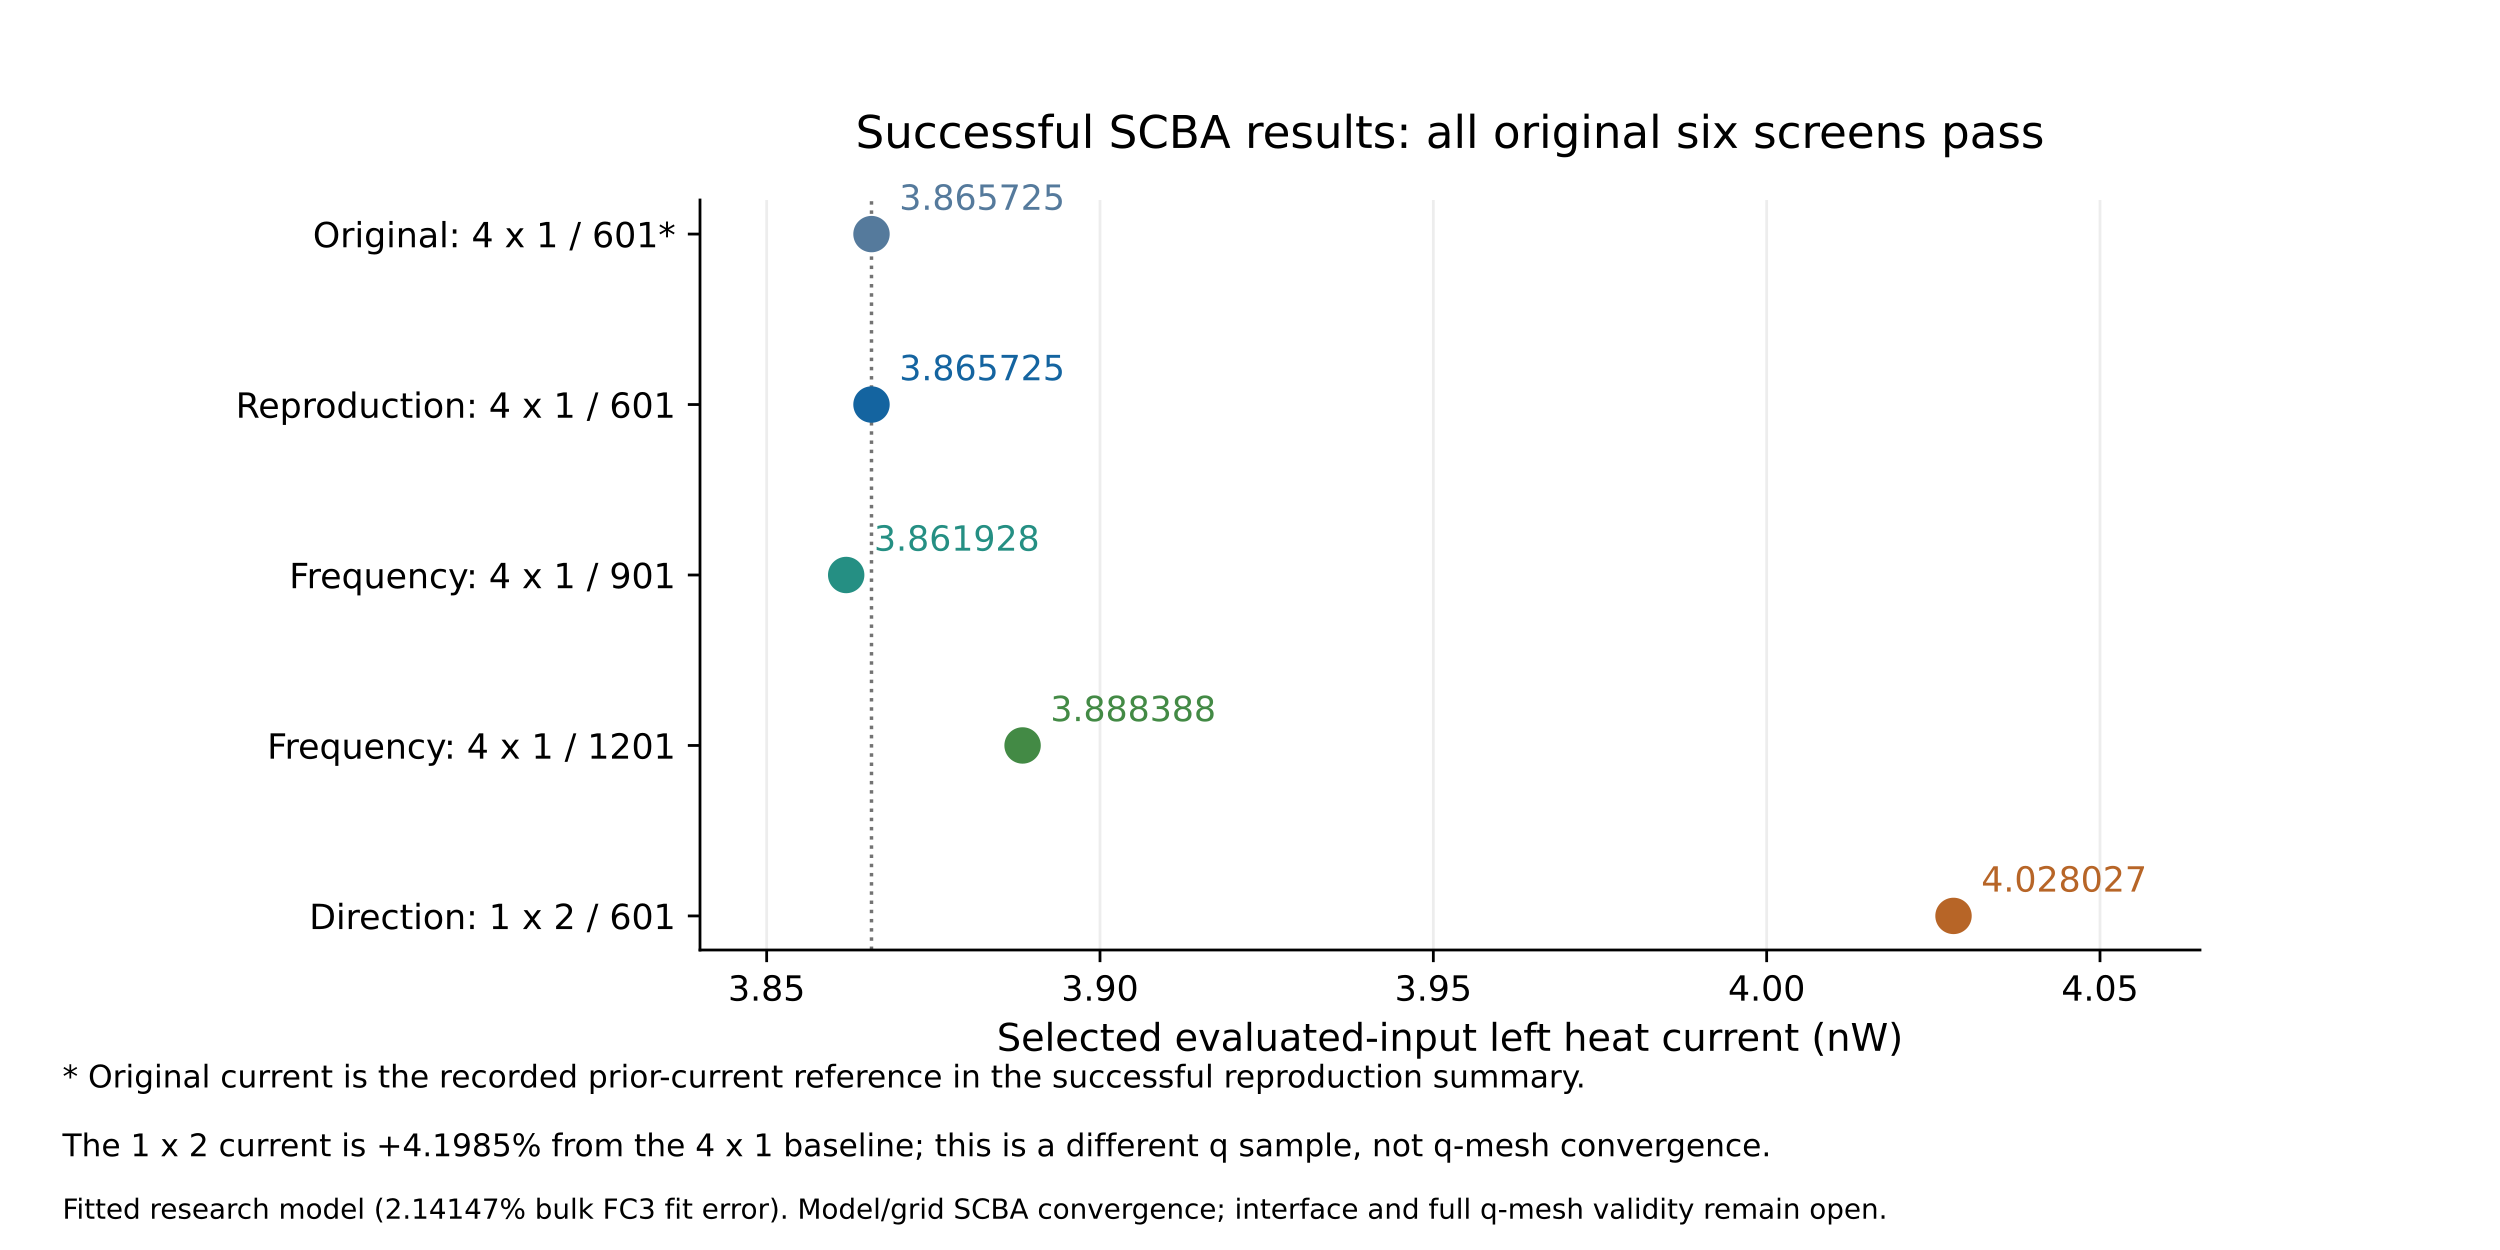
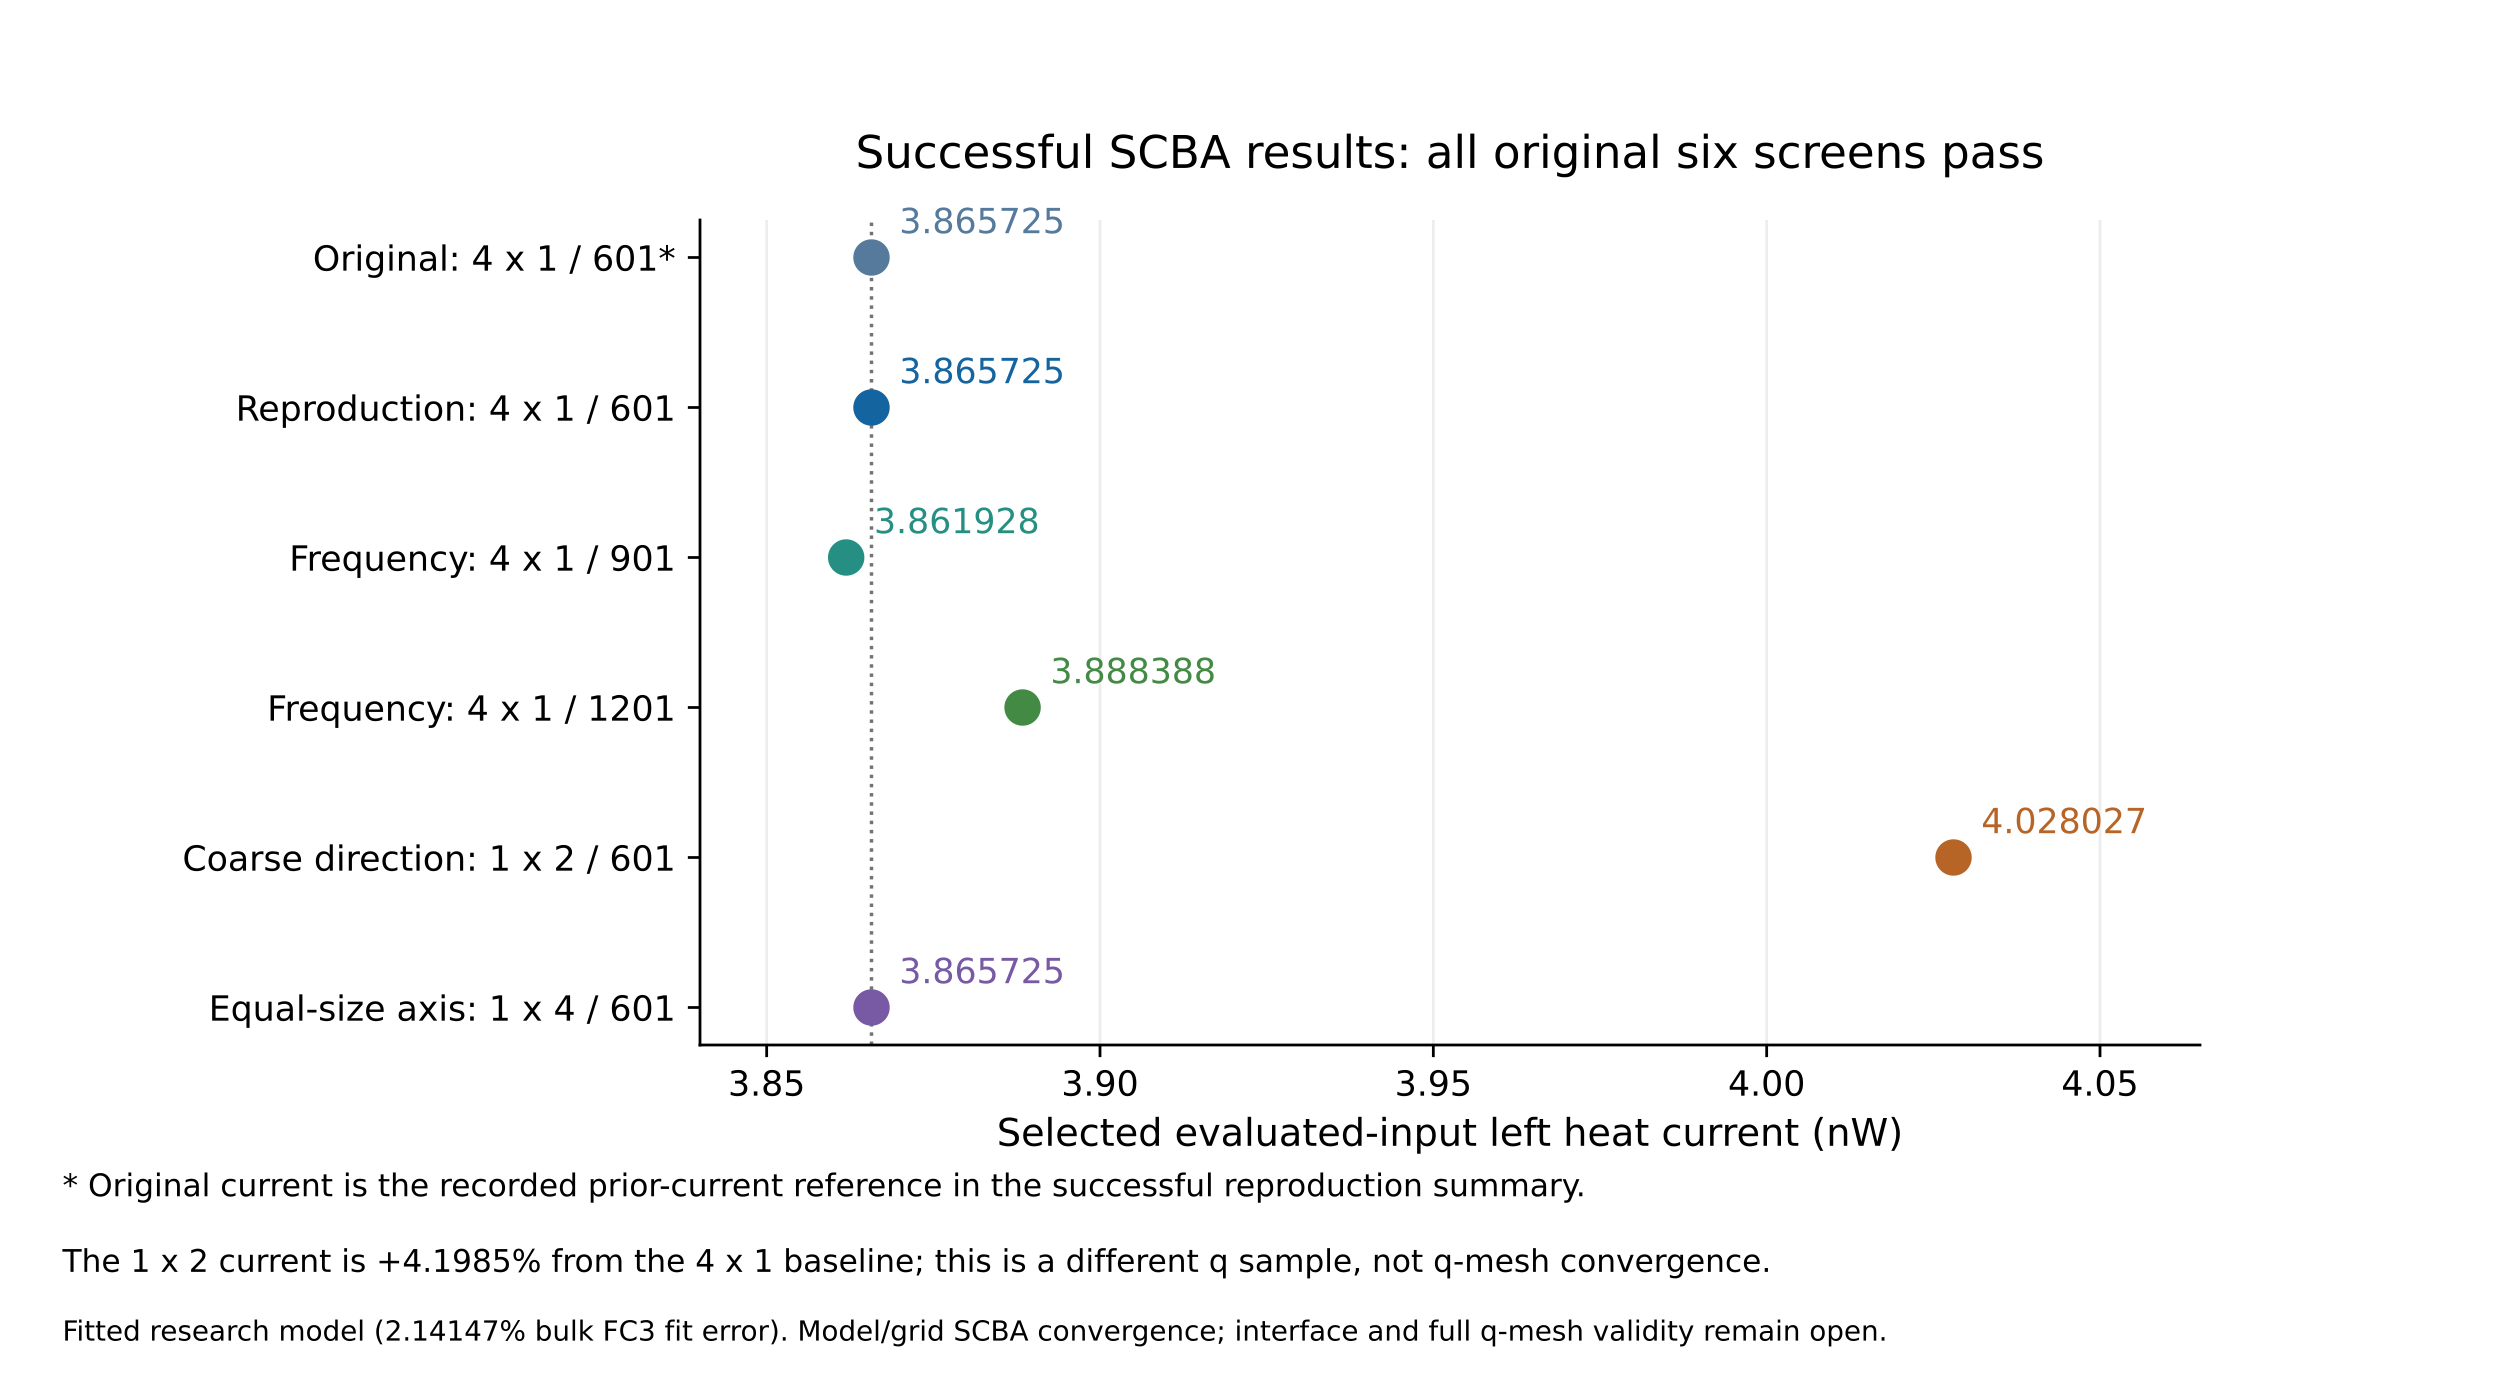
- <svg xmlns="http://www.w3.org/2000/svg" xmlns:xlink="http://www.w3.org/1999/xlink" width="720pt" height="360pt" viewBox="0 0 720 360" version="1.1">
+ <svg xmlns="http://www.w3.org/2000/svg" xmlns:xlink="http://www.w3.org/1999/xlink" width="720pt" height="396pt" viewBox="0 0 720 396" version="1.1">
  <defs>
    <style type="text/css">*{stroke-linejoin: round; stroke-linecap: butt}</style>
  </defs>
  <g id="figure_1">
    <g id="patch_1">
-       <path d="M 0 360 L 720 360 L 720 0 L 0 0 z " style="fill: #ffffff" />
+       <path d="M 0 396 L 720 396 L 720 0 L 0 0 z " style="fill: #ffffff" />
    </g>
    <g id="axes_1">
      <g id="patch_2">
-         <path d="M 201.6 273.6 L 633.6 273.6 L 633.6 57.6 L 201.6 57.6 z " style="fill: #ffffff" />
+         <path d="M 201.6 300.96 L 633.6 300.96 L 633.6 63.36 L 201.6 63.36 z " style="fill: #ffffff" />
      </g>
      <g id="matplotlib.axis_1">
        <g id="xtick_1">
          <g id="line2d_1">
-             <path d="M 220.8 273.6 L 220.8 57.6 " clip-path="url(#p371751f6fc)" style="fill: none; stroke: #b0b0b0; stroke-opacity: 0.22; stroke-width: 0.8; stroke-linecap: square" />
+             <path d="M 220.8 300.96 L 220.8 63.36 " clip-path="url(#peab895cfa6)" style="fill: none; stroke: #b0b0b0; stroke-opacity: 0.22; stroke-width: 0.8; stroke-linecap: square" />
          </g>
          <g id="line2d_2">
            <defs>
              <path id="m9997106a20" d="M 0 0 L 0 3.5 " style="stroke: #000000; stroke-width: 0.8" />
            </defs>
            <g>
-               <use xlink:href="#m9997106a20" x="220.8" y="273.6" style="stroke: #000000; stroke-width: 0.8" />
+               <use xlink:href="#m9997106a20" x="220.8" y="300.96" style="stroke: #000000; stroke-width: 0.8" />
            </g>
          </g>
          <g id="text_1">
-             <text style="font-size: 10px; font-family: 'DejaVu Sans'; text-anchor: middle" x="220.8" y="288.198" transform="rotate(-0 220.8 288.1984)">3.85</text>
+             <text style="font-size: 10px; font-family: 'DejaVu Sans'; text-anchor: middle" x="220.8" y="315.558" transform="rotate(-0 220.8 315.5584)">3.85</text>
          </g>
        </g>
        <g id="xtick_2">
          <g id="line2d_3">
-             <path d="M 316.8 273.6 L 316.8 57.6 " clip-path="url(#p371751f6fc)" style="fill: none; stroke: #b0b0b0; stroke-opacity: 0.22; stroke-width: 0.8; stroke-linecap: square" />
+             <path d="M 316.8 300.96 L 316.8 63.36 " clip-path="url(#peab895cfa6)" style="fill: none; stroke: #b0b0b0; stroke-opacity: 0.22; stroke-width: 0.8; stroke-linecap: square" />
          </g>
          <g id="line2d_4">
            <g>
-               <use xlink:href="#m9997106a20" x="316.8" y="273.6" style="stroke: #000000; stroke-width: 0.8" />
+               <use xlink:href="#m9997106a20" x="316.8" y="300.96" style="stroke: #000000; stroke-width: 0.8" />
            </g>
          </g>
          <g id="text_2">
-             <text style="font-size: 10px; font-family: 'DejaVu Sans'; text-anchor: middle" x="316.8" y="288.198" transform="rotate(-0 316.8 288.1984)">3.90</text>
+             <text style="font-size: 10px; font-family: 'DejaVu Sans'; text-anchor: middle" x="316.8" y="315.558" transform="rotate(-0 316.8 315.5584)">3.90</text>
          </g>
        </g>
        <g id="xtick_3">
          <g id="line2d_5">
-             <path d="M 412.8 273.6 L 412.8 57.6 " clip-path="url(#p371751f6fc)" style="fill: none; stroke: #b0b0b0; stroke-opacity: 0.22; stroke-width: 0.8; stroke-linecap: square" />
+             <path d="M 412.8 300.96 L 412.8 63.36 " clip-path="url(#peab895cfa6)" style="fill: none; stroke: #b0b0b0; stroke-opacity: 0.22; stroke-width: 0.8; stroke-linecap: square" />
          </g>
          <g id="line2d_6">
            <g>
-               <use xlink:href="#m9997106a20" x="412.8" y="273.6" style="stroke: #000000; stroke-width: 0.8" />
+               <use xlink:href="#m9997106a20" x="412.8" y="300.96" style="stroke: #000000; stroke-width: 0.8" />
            </g>
          </g>
          <g id="text_3">
-             <text style="font-size: 10px; font-family: 'DejaVu Sans'; text-anchor: middle" x="412.8" y="288.198" transform="rotate(-0 412.8 288.1984)">3.95</text>
+             <text style="font-size: 10px; font-family: 'DejaVu Sans'; text-anchor: middle" x="412.8" y="315.558" transform="rotate(-0 412.8 315.5584)">3.95</text>
          </g>
        </g>
        <g id="xtick_4">
          <g id="line2d_7">
-             <path d="M 508.8 273.6 L 508.8 57.6 " clip-path="url(#p371751f6fc)" style="fill: none; stroke: #b0b0b0; stroke-opacity: 0.22; stroke-width: 0.8; stroke-linecap: square" />
+             <path d="M 508.8 300.96 L 508.8 63.36 " clip-path="url(#peab895cfa6)" style="fill: none; stroke: #b0b0b0; stroke-opacity: 0.22; stroke-width: 0.8; stroke-linecap: square" />
          </g>
          <g id="line2d_8">
            <g>
-               <use xlink:href="#m9997106a20" x="508.8" y="273.6" style="stroke: #000000; stroke-width: 0.8" />
+               <use xlink:href="#m9997106a20" x="508.8" y="300.96" style="stroke: #000000; stroke-width: 0.8" />
            </g>
          </g>
          <g id="text_4">
-             <text style="font-size: 10px; font-family: 'DejaVu Sans'; text-anchor: middle" x="508.8" y="288.198" transform="rotate(-0 508.8 288.1984)">4.00</text>
+             <text style="font-size: 10px; font-family: 'DejaVu Sans'; text-anchor: middle" x="508.8" y="315.558" transform="rotate(-0 508.8 315.5584)">4.00</text>
          </g>
        </g>
        <g id="xtick_5">
          <g id="line2d_9">
-             <path d="M 604.8 273.6 L 604.8 57.6 " clip-path="url(#p371751f6fc)" style="fill: none; stroke: #b0b0b0; stroke-opacity: 0.22; stroke-width: 0.8; stroke-linecap: square" />
+             <path d="M 604.8 300.96 L 604.8 63.36 " clip-path="url(#peab895cfa6)" style="fill: none; stroke: #b0b0b0; stroke-opacity: 0.22; stroke-width: 0.8; stroke-linecap: square" />
          </g>
          <g id="line2d_10">
            <g>
-               <use xlink:href="#m9997106a20" x="604.8" y="273.6" style="stroke: #000000; stroke-width: 0.8" />
+               <use xlink:href="#m9997106a20" x="604.8" y="300.96" style="stroke: #000000; stroke-width: 0.8" />
            </g>
          </g>
          <g id="text_5">
-             <text style="font-size: 10px; font-family: 'DejaVu Sans'; text-anchor: middle" x="604.8" y="288.198" transform="rotate(-0 604.8 288.1984)">4.05</text>
+             <text style="font-size: 10px; font-family: 'DejaVu Sans'; text-anchor: middle" x="604.8" y="315.558" transform="rotate(-0 604.8 315.5584)">4.05</text>
          </g>
        </g>
        <g id="text_6">
-           <text style="font-size: 11px; font-family: 'DejaVu Sans'; text-anchor: middle" x="417.6" y="302.636" transform="rotate(-0 417.6 302.6364)">Selected evaluated-input left heat current (nW)</text>
+           <text style="font-size: 11px; font-family: 'DejaVu Sans'; text-anchor: middle" x="417.6" y="329.996" transform="rotate(-0 417.6 329.9964)">Selected evaluated-input left heat current (nW)</text>
        </g>
      </g>
      <g id="matplotlib.axis_2">
        <g id="ytick_1">
          <g id="line2d_11">
            <defs>
              <path id="mc9d2343c68" d="M 0 0 L -3.5 0 " style="stroke: #000000; stroke-width: 0.8" />
            </defs>
            <g>
-               <use xlink:href="#mc9d2343c68" x="201.6" y="67.418" style="stroke: #000000; stroke-width: 0.8" />
+               <use xlink:href="#mc9d2343c68" x="201.6" y="74.16" style="stroke: #000000; stroke-width: 0.8" />
            </g>
          </g>
          <g id="text_7">
-             <text style="font-size: 10px; font-family: 'DejaVu Sans'; text-anchor: end" x="194.6" y="71.217" transform="rotate(-0 194.6 71.2174)">Original: 4 x 1 / 601*</text>
+             <text style="font-size: 10px; font-family: 'DejaVu Sans'; text-anchor: end" x="194.6" y="77.959" transform="rotate(-0 194.6 77.95922)">Original: 4 x 1 / 601*</text>
          </g>
        </g>
        <g id="ytick_2">
          <g id="line2d_12">
            <g>
-               <use xlink:href="#mc9d2343c68" x="201.6" y="116.509" style="stroke: #000000; stroke-width: 0.8" />
+               <use xlink:href="#mc9d2343c68" x="201.6" y="117.36" style="stroke: #000000; stroke-width: 0.8" />
            </g>
          </g>
          <g id="text_8">
-             <text style="font-size: 10px; font-family: 'DejaVu Sans'; text-anchor: end" x="194.6" y="120.308" transform="rotate(-0 194.6 120.3083)">Reproduction: 4 x 1 / 601</text>
+             <text style="font-size: 10px; font-family: 'DejaVu Sans'; text-anchor: end" x="194.6" y="121.159" transform="rotate(-0 194.6 121.1592)">Reproduction: 4 x 1 / 601</text>
          </g>
        </g>
        <g id="ytick_3">
          <g id="line2d_13">
            <g>
-               <use xlink:href="#mc9d2343c68" x="201.6" y="165.6" style="stroke: #000000; stroke-width: 0.8" />
+               <use xlink:href="#mc9d2343c68" x="201.6" y="160.56" style="stroke: #000000; stroke-width: 0.8" />
            </g>
          </g>
          <g id="text_9">
-             <text style="font-size: 10px; font-family: 'DejaVu Sans'; text-anchor: end" x="194.6" y="169.399" transform="rotate(-0 194.6 169.3992)">Frequency: 4 x 1 / 901</text>
+             <text style="font-size: 10px; font-family: 'DejaVu Sans'; text-anchor: end" x="194.6" y="164.359" transform="rotate(-0 194.6 164.3592)">Frequency: 4 x 1 / 901</text>
          </g>
        </g>
        <g id="ytick_4">
          <g id="line2d_14">
            <g>
-               <use xlink:href="#mc9d2343c68" x="201.6" y="214.691" style="stroke: #000000; stroke-width: 0.8" />
+               <use xlink:href="#mc9d2343c68" x="201.6" y="203.76" style="stroke: #000000; stroke-width: 0.8" />
            </g>
          </g>
          <g id="text_10">
-             <text style="font-size: 10px; font-family: 'DejaVu Sans'; text-anchor: end" x="194.6" y="218.49" transform="rotate(-0 194.6 218.4901)">Frequency: 4 x 1 / 1201</text>
+             <text style="font-size: 10px; font-family: 'DejaVu Sans'; text-anchor: end" x="194.6" y="207.559" transform="rotate(-0 194.6 207.5592)">Frequency: 4 x 1 / 1201</text>
          </g>
        </g>
        <g id="ytick_5">
          <g id="line2d_15">
            <g>
-               <use xlink:href="#mc9d2343c68" x="201.6" y="263.782" style="stroke: #000000; stroke-width: 0.8" />
+               <use xlink:href="#mc9d2343c68" x="201.6" y="246.96" style="stroke: #000000; stroke-width: 0.8" />
            </g>
          </g>
          <g id="text_11">
-             <text style="font-size: 10px; font-family: 'DejaVu Sans'; text-anchor: end" x="194.6" y="267.581" transform="rotate(-0 194.6 267.581)">Direction: 1 x 2 / 601</text>
-           </g>
-         </g>
-       </g>
-       <g id="line2d_16">
-         <path d="M 250.991 273.6 L 250.991 57.6 " clip-path="url(#p371751f6fc)" style="fill: none; stroke-dasharray: 1,1.65; stroke-dashoffset: 0; stroke: #737373" />
+             <text style="font-size: 10px; font-family: 'DejaVu Sans'; text-anchor: end" x="194.6" y="250.759" transform="rotate(-0 194.6 250.7592)">Coarse direction: 1 x 2 / 601</text>
+           </g>
+         </g>
+         <g id="ytick_6">
+           <g id="line2d_16">
+             <g>
+               <use xlink:href="#mc9d2343c68" x="201.6" y="290.16" style="stroke: #000000; stroke-width: 0.8" />
+             </g>
+           </g>
+           <g id="text_12">
+             <text style="font-size: 10px; font-family: 'DejaVu Sans'; text-anchor: end" x="194.6" y="293.959" transform="rotate(-0 194.6 293.9592)">Equal-size axis: 1 x 4 / 601</text>
+           </g>
+         </g>
+       </g>
+       <g id="line2d_17">
+         <path d="M 250.991 300.96 L 250.991 63.36 " clip-path="url(#peab895cfa6)" style="fill: none; stroke-dasharray: 1,1.65; stroke-dashoffset: 0; stroke: #737373" />
      </g>
      <g id="patch_3">
-         <path d="M 201.6 273.6 L 201.6 57.6 " style="fill: none; stroke: #000000; stroke-width: 0.8; stroke-linejoin: miter; stroke-linecap: square" />
+         <path d="M 201.6 300.96 L 201.6 63.36 " style="fill: none; stroke: #000000; stroke-width: 0.8; stroke-linejoin: miter; stroke-linecap: square" />
      </g>
      <g id="patch_4">
-         <path d="M 201.6 273.6 L 633.6 273.6 " style="fill: none; stroke: #000000; stroke-width: 0.8; stroke-linejoin: miter; stroke-linecap: square" />
+         <path d="M 201.6 300.96 L 633.6 300.96 " style="fill: none; stroke: #000000; stroke-width: 0.8; stroke-linejoin: miter; stroke-linecap: square" />
      </g>
      <g id="PathCollection_1">
        <defs>
          <path id="C0_0_55deee1d26" d="M 0 4.743 C 1.258 4.743 2.465 4.244 3.354 3.354 C 4.244 2.465 4.743 1.258 4.743 -0 C 4.743 -1.258 4.244 -2.465 3.354 -3.354 C 2.465 -4.244 1.258 -4.743 0 -4.743 C -1.258 -4.743 -2.465 -4.244 -3.354 -3.354 C -4.244 -2.465 -4.743 -1.258 -4.743 0 C -4.743 1.258 -4.244 2.465 -3.354 3.354 C -2.465 4.244 -1.258 4.743 0 4.743 z " />
        </defs>
-         <g clip-path="url(#p371751f6fc)">
-           <use xlink:href="#C0_0_55deee1d26" x="250.991" y="67.418" style="fill: #557a9c; stroke: #557a9c" />
-         </g>
-         <g clip-path="url(#p371751f6fc)">
-           <use xlink:href="#C0_0_55deee1d26" x="250.991" y="116.509" style="fill: #1464a0; stroke: #1464a0" />
-         </g>
-         <g clip-path="url(#p371751f6fc)">
-           <use xlink:href="#C0_0_55deee1d26" x="243.702" y="165.6" style="fill: #258f83; stroke: #258f83" />
-         </g>
-         <g clip-path="url(#p371751f6fc)">
-           <use xlink:href="#C0_0_55deee1d26" x="294.504" y="214.691" style="fill: #438a45; stroke: #438a45" />
-         </g>
-         <g clip-path="url(#p371751f6fc)">
-           <use xlink:href="#C0_0_55deee1d26" x="562.611" y="263.782" style="fill: #b76527; stroke: #b76527" />
-         </g>
-       </g>
-       <g id="text_12">
-         <text style="font-size: 10px; font-family: 'DejaVu Sans'; text-anchor: start; fill: #557a9c" x="258.991" y="60.418" transform="rotate(-0 258.9915 60.41818)">3.865725</text>
+         <g clip-path="url(#peab895cfa6)">
+           <use xlink:href="#C0_0_55deee1d26" x="250.991" y="74.16" style="fill: #557a9c; stroke: #557a9c" />
+         </g>
+         <g clip-path="url(#peab895cfa6)">
+           <use xlink:href="#C0_0_55deee1d26" x="250.991" y="117.36" style="fill: #1464a0; stroke: #1464a0" />
+         </g>
+         <g clip-path="url(#peab895cfa6)">
+           <use xlink:href="#C0_0_55deee1d26" x="243.702" y="160.56" style="fill: #258f83; stroke: #258f83" />
+         </g>
+         <g clip-path="url(#peab895cfa6)">
+           <use xlink:href="#C0_0_55deee1d26" x="294.504" y="203.76" style="fill: #438a45; stroke: #438a45" />
+         </g>
+         <g clip-path="url(#peab895cfa6)">
+           <use xlink:href="#C0_0_55deee1d26" x="562.611" y="246.96" style="fill: #b76527; stroke: #b76527" />
+         </g>
+         <g clip-path="url(#peab895cfa6)">
+           <use xlink:href="#C0_0_55deee1d26" x="250.991" y="290.16" style="fill: #7759a4; stroke: #7759a4" />
+         </g>
      </g>
      <g id="text_13">
-         <text style="font-size: 10px; font-family: 'DejaVu Sans'; text-anchor: start; fill: #1464a0" x="258.991" y="109.509" transform="rotate(-0 258.9915 109.5091)">3.865725</text>
+         <text style="font-size: 10px; font-family: 'DejaVu Sans'; text-anchor: start; fill: #557a9c" x="258.991" y="67.16" transform="rotate(-0 258.9915 67.16)">3.865725</text>
      </g>
      <g id="text_14">
-         <text style="font-size: 10px; font-family: 'DejaVu Sans'; text-anchor: start; fill: #258f83" x="251.702" y="158.6" transform="rotate(-0 251.7025 158.6)">3.861928</text>
+         <text style="font-size: 10px; font-family: 'DejaVu Sans'; text-anchor: start; fill: #1464a0" x="258.991" y="110.36" transform="rotate(-0 258.9915 110.36)">3.865725</text>
      </g>
      <g id="text_15">
-         <text style="font-size: 10px; font-family: 'DejaVu Sans'; text-anchor: start; fill: #438a45" x="302.504" y="207.691" transform="rotate(-0 302.5044 207.6909)">3.888388</text>
+         <text style="font-size: 10px; font-family: 'DejaVu Sans'; text-anchor: start; fill: #258f83" x="251.702" y="153.56" transform="rotate(-0 251.7025 153.56)">3.861928</text>
      </g>
      <g id="text_16">
-         <text style="font-size: 10px; font-family: 'DejaVu Sans'; text-anchor: start; fill: #b76527" x="570.611" y="256.782" transform="rotate(-0 570.6112 256.7818)">4.028027</text>
+         <text style="font-size: 10px; font-family: 'DejaVu Sans'; text-anchor: start; fill: #438a45" x="302.504" y="196.76" transform="rotate(-0 302.5044 196.76)">3.888388</text>
      </g>
      <g id="text_17">
-         <text style="font-size: 13px; font-family: 'DejaVu Sans'; text-anchor: middle" x="417.6" y="42.6" transform="rotate(-0 417.6 42.6)">Successful SCBA results: all original six screens pass</text>
-       </g>
-     </g>
-     <g id="text_18">
-       <text style="font-size: 9px; font-family: 'DejaVu Sans'; text-anchor: start" x="18" y="313.2" transform="rotate(-0 18 313.2)">* Original current is the recorded prior-current reference in the successful reproduction summary.</text>
-     </g>
-     <g id="text_19">
-       <text style="font-size: 9px; font-family: 'DejaVu Sans'; text-anchor: start" x="18" y="333" transform="rotate(-0 18 333)">The 1 x 2 current is +4.1985% from the 4 x 1 baseline; this is a different q sample, not q-mesh convergence.</text>
+         <text style="font-size: 10px; font-family: 'DejaVu Sans'; text-anchor: start; fill: #b76527" x="570.611" y="239.96" transform="rotate(-0 570.6112 239.96)">4.028027</text>
+       </g>
+       <g id="text_18">
+         <text style="font-size: 10px; font-family: 'DejaVu Sans'; text-anchor: start; fill: #7759a4" x="258.991" y="283.16" transform="rotate(-0 258.9915 283.16)">3.865725</text>
+       </g>
+       <g id="text_19">
+         <text style="font-size: 13px; font-family: 'DejaVu Sans'; text-anchor: middle" x="417.6" y="48.36" transform="rotate(-0 417.6 48.36)">Successful SCBA results: all original six screens pass</text>
+       </g>
    </g>
    <g id="text_20">
-       <text style="font-size: 8px; font-family: 'DejaVu Sans'; text-anchor: start" x="18" y="351" transform="rotate(-0 18 351)">Fitted research model (2.14147% bulk FC3 fit error). Model/grid SCBA convergence; interface and full q-mesh validity remain open.</text>
+       <text style="font-size: 9px; font-family: 'DejaVu Sans'; text-anchor: start" x="18" y="344.52" transform="rotate(-0 18 344.52)">* Original current is the recorded prior-current reference in the successful reproduction summary.</text>
+     </g>
+     <g id="text_21">
+       <text style="font-size: 9px; font-family: 'DejaVu Sans'; text-anchor: start" x="18" y="366.3" transform="rotate(-0 18 366.3)">The 1 x 2 current is +4.1985% from the 4 x 1 baseline; this is a different q sample, not q-mesh convergence.</text>
+     </g>
+     <g id="text_22">
+       <text style="font-size: 8px; font-family: 'DejaVu Sans'; text-anchor: start" x="18" y="386.1" transform="rotate(-0 18 386.1)">Fitted research model (2.14147% bulk FC3 fit error). Model/grid SCBA convergence; interface and full q-mesh validity remain open.</text>
    </g>
  </g>
  <defs>
-     <clipPath id="p371751f6fc">
-       <rect x="201.6" y="57.6" width="432" height="216" />
+     <clipPath id="peab895cfa6">
+       <rect x="201.6" y="63.36" width="432" height="237.6" />
    </clipPath>
  </defs>
</svg>
